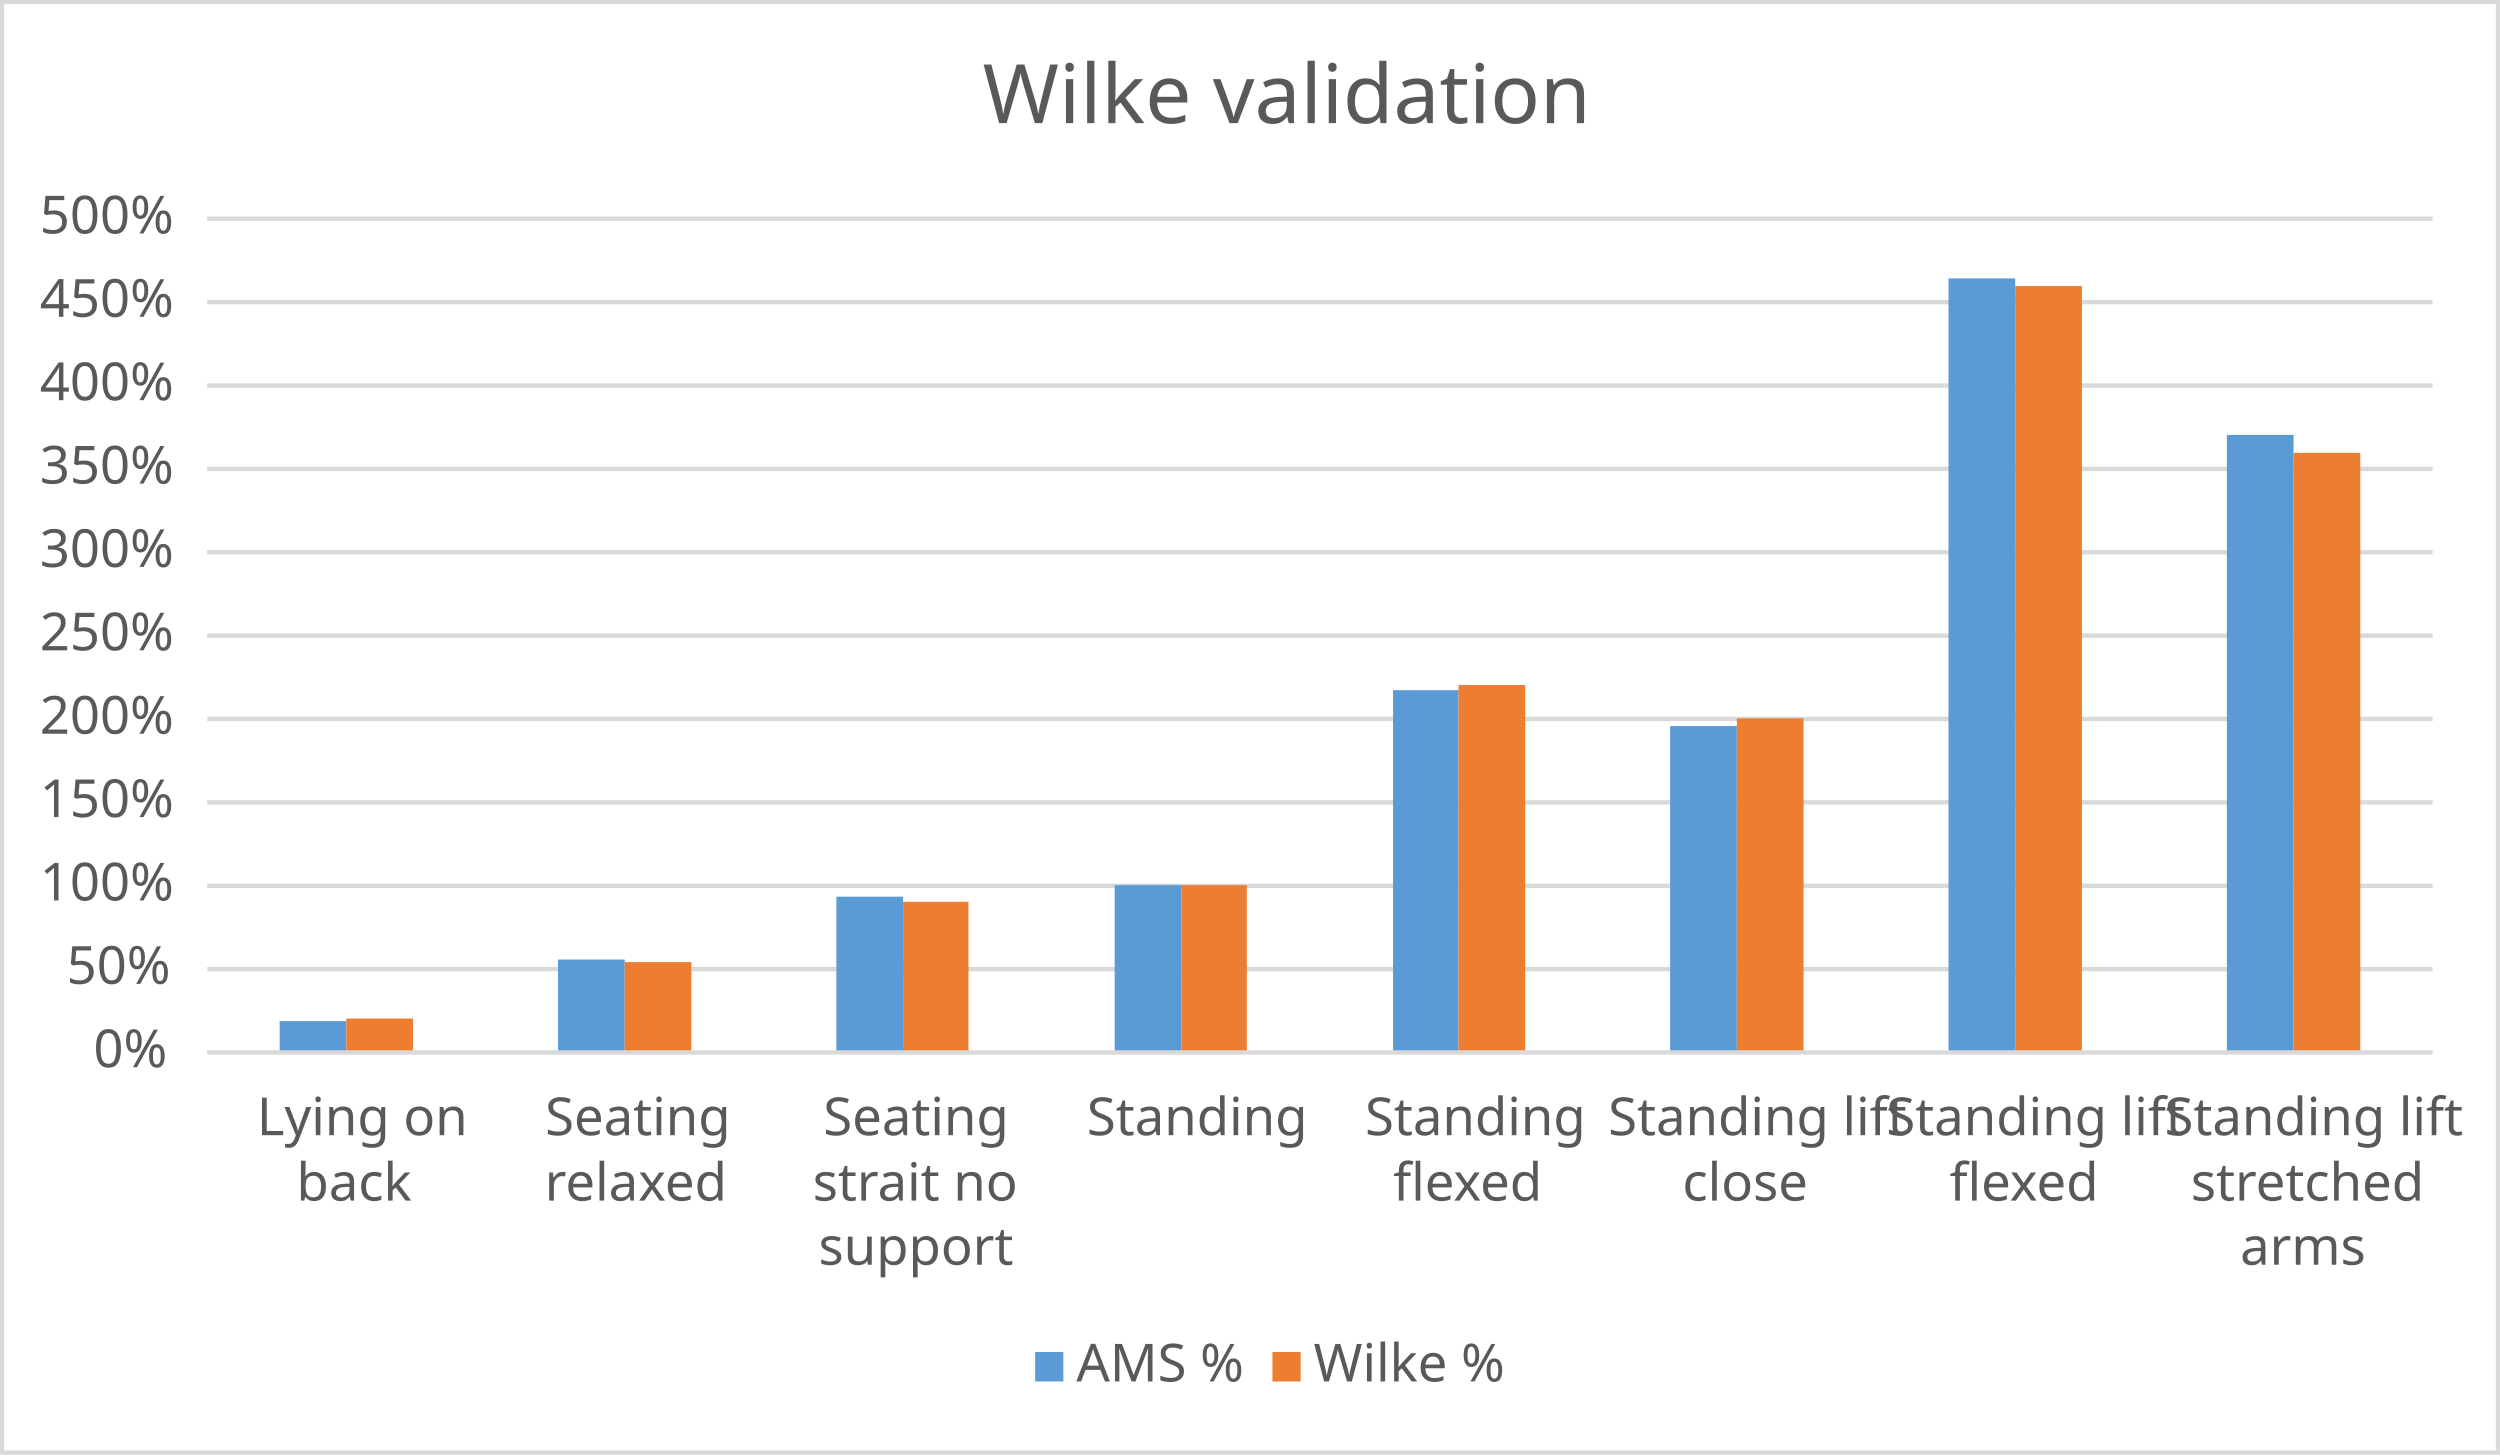
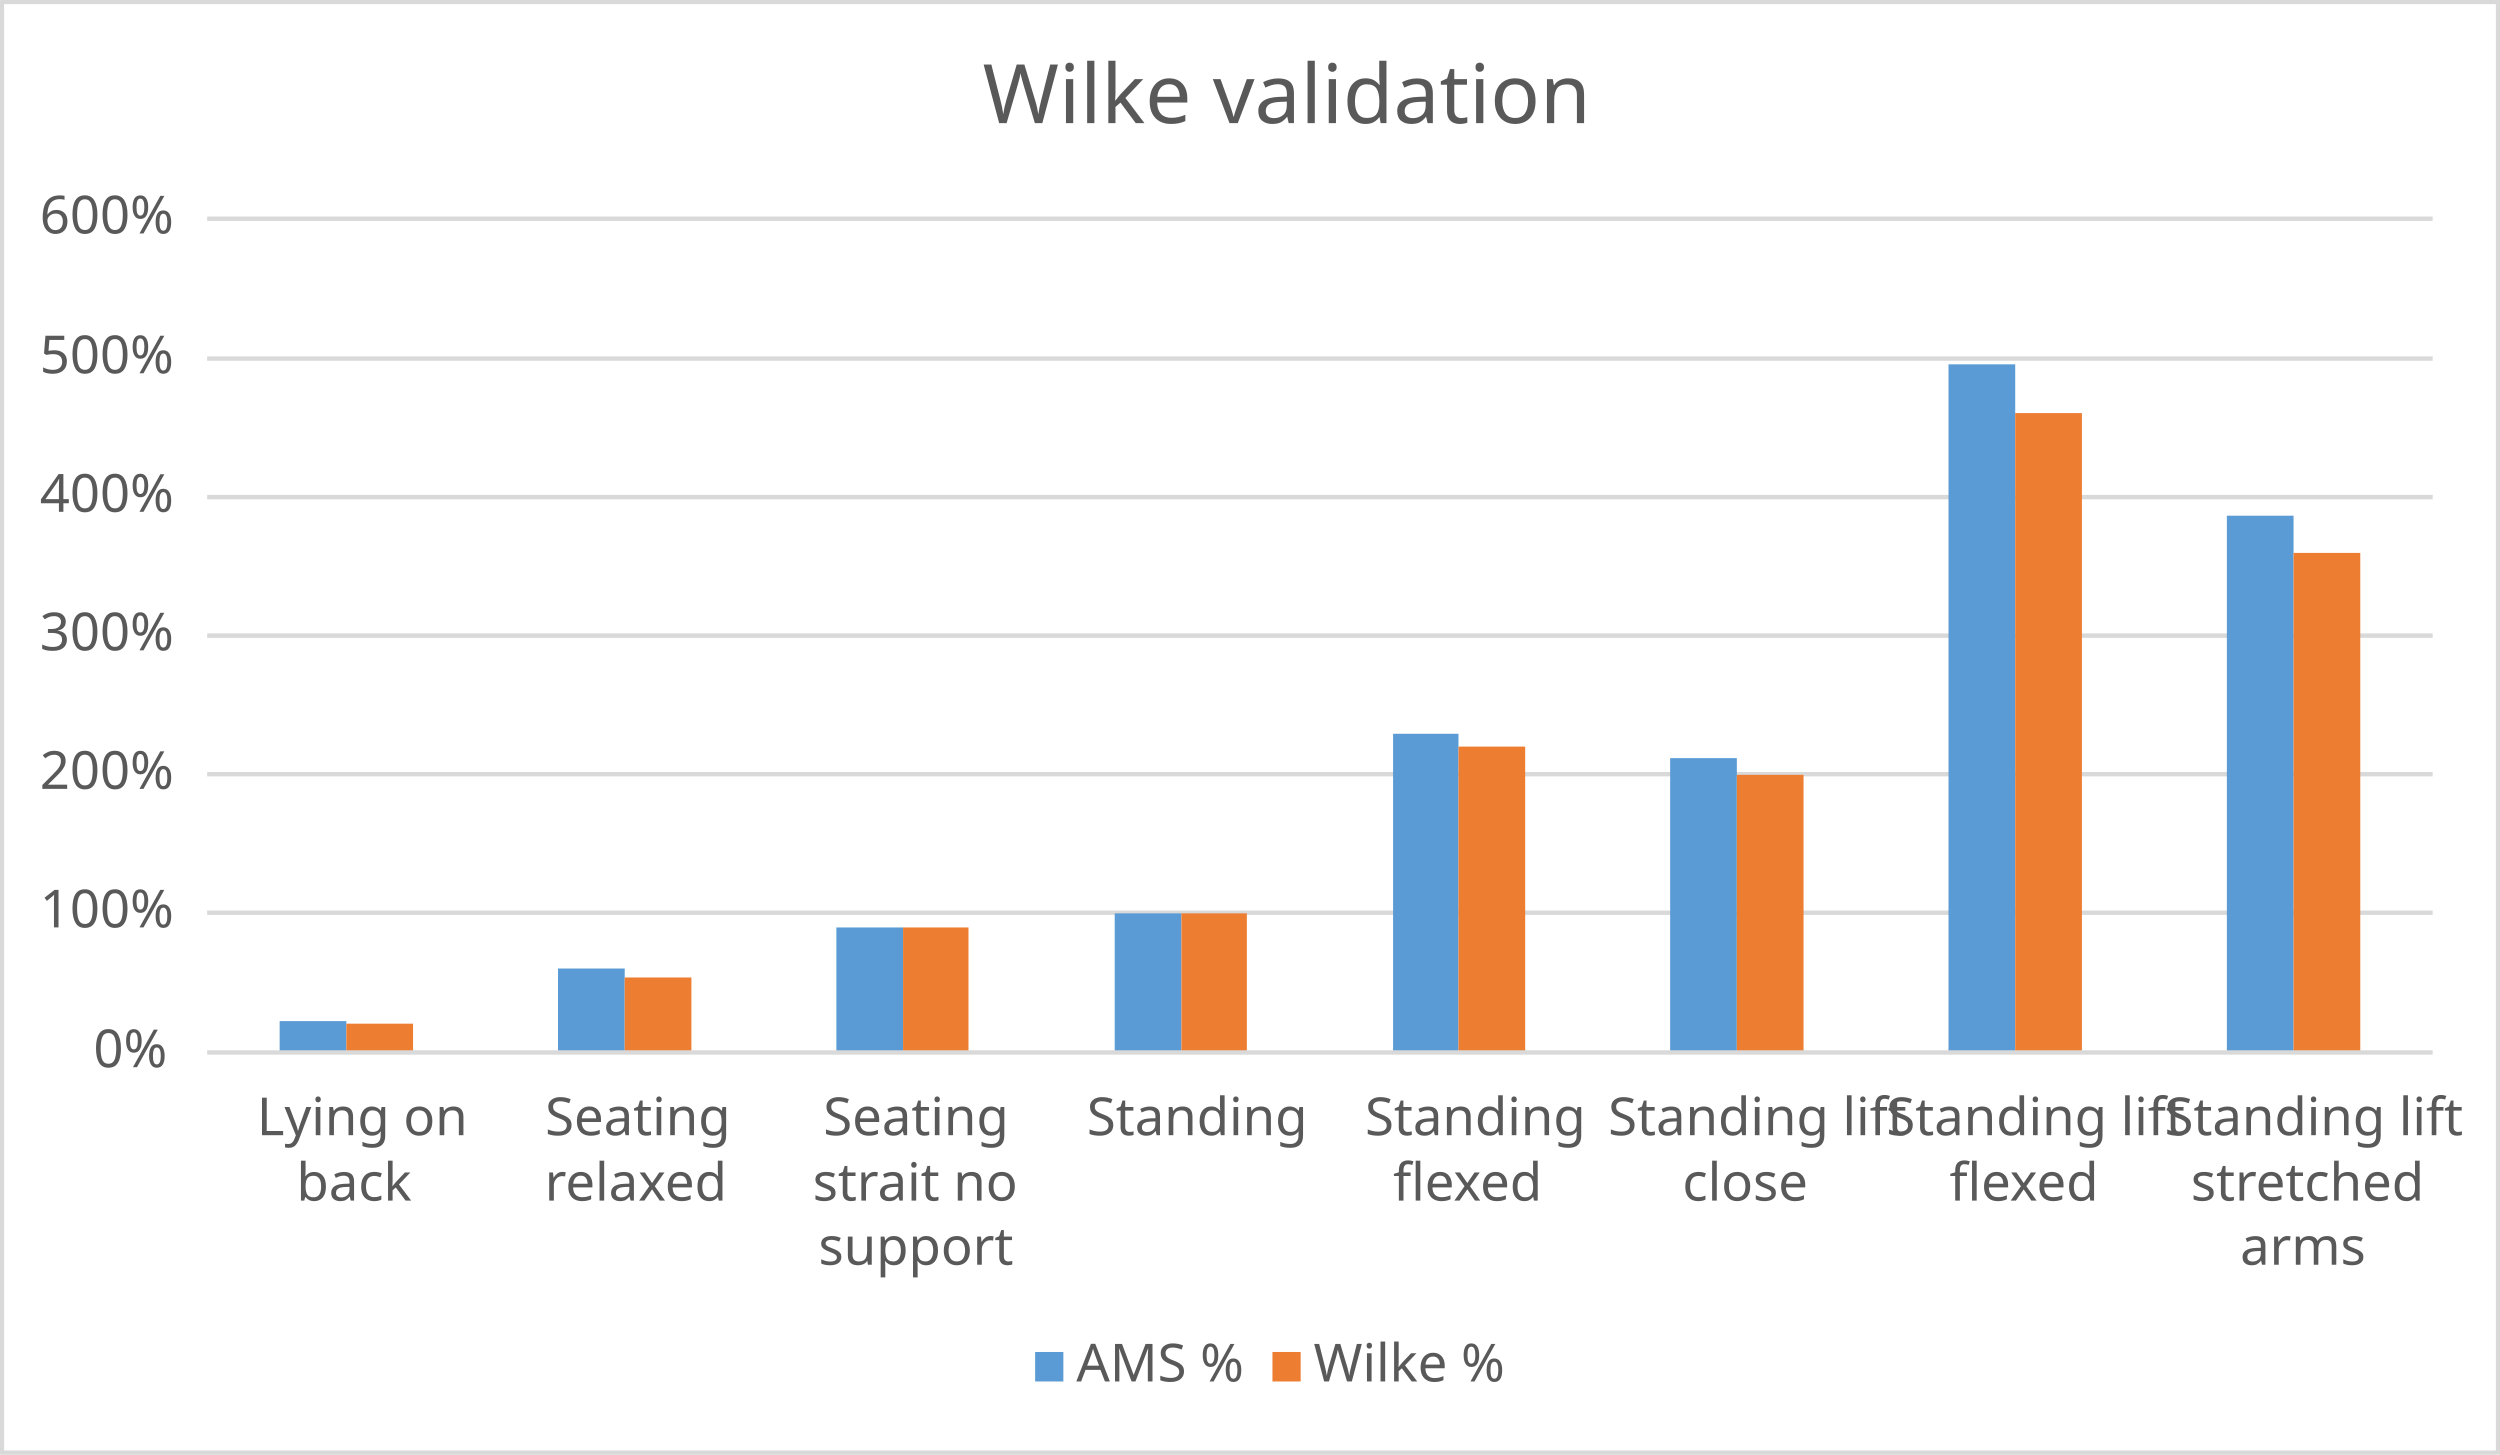
<svg xmlns="http://www.w3.org/2000/svg" width="1949" height="1134" xml:space="preserve" overflow="hidden">
  <defs>
    <clipPath id="clip0">
      <rect x="150" y="800" width="1949" height="1134" />
    </clipPath>
    <clipPath id="clip1">
      <rect x="151" y="800" width="1945" height="1131" />
    </clipPath>
    <clipPath id="clip2">
      <rect x="311" y="970" width="1738" height="653" />
    </clipPath>
    <clipPath id="clip3">
      <rect x="311" y="970" width="1738" height="653" />
    </clipPath>
    <clipPath id="clip4">
      <rect x="151" y="800" width="1945" height="1131" />
    </clipPath>
    <clipPath id="clip5">
      <rect x="151" y="800" width="1945" height="1131" />
    </clipPath>
    <clipPath id="clip6">
      <rect x="151" y="800" width="1945" height="1131" />
    </clipPath>
    <clipPath id="clip7">
      <rect x="151" y="800" width="1945" height="1131" />
    </clipPath>
    <clipPath id="clip8">
      <rect x="151" y="800" width="1945" height="1131" />
    </clipPath>
    <clipPath id="clip9">
      <rect x="151" y="800" width="1945" height="1131" />
    </clipPath>
    <clipPath id="clip10">
      <rect x="151" y="800" width="1945" height="1131" />
    </clipPath>
    <clipPath id="clip11">
      <rect x="151" y="800" width="1945" height="1131" />
    </clipPath>
    <clipPath id="clip12">
      <rect x="151" y="800" width="1945" height="1131" />
    </clipPath>
    <clipPath id="clip13">
      <rect x="151" y="800" width="1945" height="1131" />
    </clipPath>
    <clipPath id="clip14">
      <rect x="151" y="800" width="1945" height="1131" />
    </clipPath>
    <clipPath id="clip15">
      <rect x="151" y="800" width="1945" height="1131" />
    </clipPath>
    <clipPath id="clip16">
      <rect x="151" y="800" width="1945" height="1131" />
    </clipPath>
    <clipPath id="clip17">
      <rect x="151" y="800" width="1945" height="1131" />
    </clipPath>
    <clipPath id="clip18">
      <rect x="151" y="800" width="1945" height="1131" />
    </clipPath>
    <clipPath id="clip19">
      <rect x="151" y="800" width="1945" height="1131" />
    </clipPath>
    <clipPath id="clip20">
      <rect x="151" y="800" width="1945" height="1131" />
    </clipPath>
    <clipPath id="clip21">
      <rect x="151" y="800" width="1945" height="1131" />
    </clipPath>
    <clipPath id="clip22">
      <rect x="151" y="800" width="1945" height="1131" />
    </clipPath>
    <clipPath id="clip23">
      <rect x="151" y="800" width="1945" height="1131" />
    </clipPath>
    <clipPath id="clip24">
      <rect x="151" y="800" width="1945" height="1131" />
    </clipPath>
    <clipPath id="clip25">
      <rect x="151" y="800" width="1945" height="1131" />
    </clipPath>
    <clipPath id="clip26">
      <rect x="151" y="800" width="1945" height="1131" />
    </clipPath>
    <clipPath id="clip27">
      <rect x="151" y="800" width="1945" height="1131" />
    </clipPath>
    <clipPath id="clip28">
      <rect x="151" y="800" width="1945" height="1131" />
    </clipPath>
    <clipPath id="clip29">
      <rect x="151" y="800" width="1945" height="1131" />
    </clipPath>
    <clipPath id="clip30">
      <rect x="151" y="800" width="1945" height="1131" />
    </clipPath>
    <clipPath id="clip31">
      <rect x="151" y="800" width="1945" height="1131" />
    </clipPath>
    <clipPath id="clip32">
      <rect x="151" y="800" width="1945" height="1131" />
    </clipPath>
    <clipPath id="clip33">
      <rect x="151" y="800" width="1945" height="1131" />
    </clipPath>
-     <clipPath id="clip34">
-       <rect x="151" y="800" width="1945" height="1131" />
-     </clipPath>
-     <clipPath id="clip35">
-       <rect x="151" y="800" width="1945" height="1131" />
-     </clipPath>
-     <clipPath id="clip36">
-       <rect x="151" y="800" width="1945" height="1131" />
-     </clipPath>
-     <clipPath id="clip37">
-       <rect x="151" y="800" width="1945" height="1131" />
-     </clipPath>
  </defs>
  <g clip-path="url(#clip0)" transform="translate(-150 -800)">
    <rect x="151" y="801" width="1946" height="1131" fill="#FFFFFF" />
    <g clip-path="url(#clip1)">
-       <path d="M311.5 1555.55 2046.5 1555.55M311.5 1490.55 2046.5 1490.55M311.5 1425.55 2046.5 1425.55M311.5 1360.54 2046.5 1360.54M311.5 1295.54 2046.5 1295.54M311.5 1230.54 2046.5 1230.54M311.5 1165.54 2046.5 1165.54M311.5 1100.54 2046.5 1100.54M311.5 1035.53 2046.5 1035.53M311.5 970.5 2046.5 970.5" stroke="#D9D9D9" stroke-width="3.438" stroke-linejoin="round" stroke-miterlimit="10" fill="none" />
+       <path d="M311.5 1511.55 2046.5 1511.55M311.5 1403.55 2046.5 1403.55M311.5 1295.54 2046.5 1295.54M311.5 1187.54 2046.5 1187.54M311.5 1079.54 2046.5 1079.54M311.5 970.5 2046.5 970.5" stroke="#D9D9D9" stroke-width="3.438" stroke-linejoin="round" stroke-miterlimit="10" fill="none" />
    </g>
    <g clip-path="url(#clip2)">
-       <path d="M368.012 1596.05 420.014 1596.05 420.014 1620 368.012 1620ZM585.019 1548.05 637.021 1548.05 637.021 1620 585.019 1620ZM802.026 1499.05 854.028 1499.05 854.028 1620 802.026 1620ZM1019.03 1490.05 1071.04 1490.05 1071.04 1620 1019.03 1620ZM1236.04 1338.04 1287.04 1338.04 1287.04 1620 1236.04 1620ZM1452.05 1366.04 1504.05 1366.04 1504.05 1620 1452.05 1620ZM1669.05 1017.03 1721.06 1017.03 1721.06 1620 1669.05 1620ZM1886.06 1139.04 1938.06 1139.04 1938.06 1620 1886.06 1620Z" fill="#5B9BD5" />
+       <path d="M368.012 1596.05 420.014 1596.05 420.014 1620 368.012 1620ZM585.019 1555.05 637.021 1555.05 637.021 1620 585.019 1620ZM802.026 1523.05 854.028 1523.05 854.028 1620 802.026 1620ZM1019.03 1512.05 1071.04 1512.05 1071.04 1620 1019.03 1620ZM1236.04 1372.05 1287.04 1372.05 1287.04 1620 1236.04 1620ZM1452.05 1391.05 1504.05 1391.05 1504.05 1620 1452.05 1620ZM1669.05 1084.04 1721.06 1084.04 1721.06 1620 1669.05 1620ZM1886.06 1202.04 1938.06 1202.04 1938.06 1620 1886.06 1620Z" fill="#5B9BD5" />
    </g>
    <g clip-path="url(#clip3)">
-       <path d="M420.014 1594.05 472.015 1594.05 472.015 1620 420.014 1620ZM637.021 1550.05 689.023 1550.05 689.023 1620 637.021 1620ZM854.028 1503.05 905.03 1503.05 905.03 1620 854.028 1620ZM1071.04 1490.05 1122.04 1490.05 1122.04 1620 1071.04 1620ZM1287.04 1334.04 1339.04 1334.04 1339.04 1620 1287.04 1620ZM1504.05 1360.04 1556.05 1360.04 1556.05 1620 1504.05 1620ZM1721.06 1023.03 1773.06 1023.03 1773.06 1620 1721.06 1620ZM1938.06 1153.04 1990.07 1153.04 1990.07 1620 1938.06 1620Z" fill="#ED7D31" />
+       <path d="M420.014 1598.05 472.015 1598.05 472.015 1620 420.014 1620ZM637.021 1562.05 689.023 1562.05 689.023 1620 637.021 1620ZM854.028 1523.05 905.03 1523.05 905.03 1620 854.028 1620ZM1071.04 1512.05 1122.04 1512.05 1122.04 1620 1071.04 1620ZM1287.04 1382.05 1339.04 1382.05 1339.04 1620 1287.04 1620ZM1504.05 1404.05 1556.05 1404.05 1556.05 1620 1504.05 1620ZM1721.06 1122.04 1773.06 1122.04 1773.06 1620 1721.06 1620ZM1938.06 1231.04 1990.07 1231.04 1990.07 1620 1938.06 1620Z" fill="#ED7D31" />
    </g>
    <g clip-path="url(#clip4)">
      <path d="M311.5 1620.5 2046.5 1620.5" stroke="#D9D9D9" stroke-width="3.438" stroke-linejoin="round" stroke-miterlimit="10" fill="none" fill-rule="evenodd" />
    </g>
    <g clip-path="url(#clip5)">
      <text fill="#595959" font-family="Calibri,Calibri_MSFontService,sans-serif" font-weight="400" font-size="41" transform="matrix(1 0 0 1 222.842 1632)">0%</text>
    </g>
    <g clip-path="url(#clip6)">
-       <text fill="#595959" font-family="Calibri,Calibri_MSFontService,sans-serif" font-weight="400" font-size="41" transform="matrix(1 0 0 1 201.942 1567)">50%</text>
+       <text fill="#595959" font-family="Calibri,Calibri_MSFontService,sans-serif" font-weight="400" font-size="41" transform="matrix(1 0 0 1 181.042 1523)">100%</text>
    </g>
    <g clip-path="url(#clip7)">
-       <text fill="#595959" font-family="Calibri,Calibri_MSFontService,sans-serif" font-weight="400" font-size="41" transform="matrix(1 0 0 1 181.042 1502)">100%</text>
+       <text fill="#595959" font-family="Calibri,Calibri_MSFontService,sans-serif" font-weight="400" font-size="41" transform="matrix(1 0 0 1 181.042 1415)">200%</text>
    </g>
    <g clip-path="url(#clip8)">
-       <text fill="#595959" font-family="Calibri,Calibri_MSFontService,sans-serif" font-weight="400" font-size="41" transform="matrix(1 0 0 1 181.042 1437)">150%</text>
+       <text fill="#595959" font-family="Calibri,Calibri_MSFontService,sans-serif" font-weight="400" font-size="41" transform="matrix(1 0 0 1 181.042 1307)">300%</text>
    </g>
    <g clip-path="url(#clip9)">
-       <text fill="#595959" font-family="Calibri,Calibri_MSFontService,sans-serif" font-weight="400" font-size="41" transform="matrix(1 0 0 1 181.042 1372)">200%</text>
+       <text fill="#595959" font-family="Calibri,Calibri_MSFontService,sans-serif" font-weight="400" font-size="41" transform="matrix(1 0 0 1 181.042 1199)">400%</text>
    </g>
    <g clip-path="url(#clip10)">
-       <text fill="#595959" font-family="Calibri,Calibri_MSFontService,sans-serif" font-weight="400" font-size="41" transform="matrix(1 0 0 1 181.042 1307)">250%</text>
+       <text fill="#595959" font-family="Calibri,Calibri_MSFontService,sans-serif" font-weight="400" font-size="41" transform="matrix(1 0 0 1 181.042 1091)">500%</text>
    </g>
    <g clip-path="url(#clip11)">
-       <text fill="#595959" font-family="Calibri,Calibri_MSFontService,sans-serif" font-weight="400" font-size="41" transform="matrix(1 0 0 1 181.042 1242)">300%</text>
+       <text fill="#595959" font-family="Calibri,Calibri_MSFontService,sans-serif" font-weight="400" font-size="41" transform="matrix(1 0 0 1 181.042 982)">600%</text>
    </g>
    <g clip-path="url(#clip12)">
-       <text fill="#595959" font-family="Calibri,Calibri_MSFontService,sans-serif" font-weight="400" font-size="41" transform="matrix(1 0 0 1 181.042 1177)">350%</text>
+       <text fill="#595959" font-family="Calibri,Calibri_MSFontService,sans-serif" font-weight="400" font-size="41" transform="matrix(1 0 0 1 350.27 1685)">Lying on</text>
    </g>
    <g clip-path="url(#clip13)">
-       <text fill="#595959" font-family="Calibri,Calibri_MSFontService,sans-serif" font-weight="400" font-size="41" transform="matrix(1 0 0 1 181.042 1112)">400%</text>
+       <text fill="#595959" font-family="Calibri,Calibri_MSFontService,sans-serif" font-weight="400" font-size="41" transform="matrix(1 0 0 1 381.128 1736)">back</text>
    </g>
    <g clip-path="url(#clip14)">
-       <text fill="#595959" font-family="Calibri,Calibri_MSFontService,sans-serif" font-weight="400" font-size="41" transform="matrix(1 0 0 1 181.042 1047)">450%</text>
+       <text fill="#595959" font-family="Calibri,Calibri_MSFontService,sans-serif" font-weight="400" font-size="41" transform="matrix(1 0 0 1 575 1685)">Seating</text>
    </g>
    <g clip-path="url(#clip15)">
-       <text fill="#595959" font-family="Calibri,Calibri_MSFontService,sans-serif" font-weight="400" font-size="41" transform="matrix(1 0 0 1 181.042 982)">500%</text>
+       <text fill="#595959" font-family="Calibri,Calibri_MSFontService,sans-serif" font-weight="400" font-size="41" transform="matrix(1 0 0 1 574.691 1736)">relaxed</text>
    </g>
    <g clip-path="url(#clip16)">
-       <text fill="#595959" font-family="Calibri,Calibri_MSFontService,sans-serif" font-weight="400" font-size="41" transform="matrix(1 0 0 1 350.27 1685)">Lying on</text>
+       <text fill="#595959" font-family="Calibri,Calibri_MSFontService,sans-serif" font-weight="400" font-size="41" transform="matrix(1 0 0 1 791.87 1685)">Seating</text>
    </g>
    <g clip-path="url(#clip17)">
-       <text fill="#595959" font-family="Calibri,Calibri_MSFontService,sans-serif" font-weight="400" font-size="41" transform="matrix(1 0 0 1 381.128 1736)">back</text>
+       <text fill="#595959" font-family="Calibri,Calibri_MSFontService,sans-serif" font-weight="400" font-size="41" transform="matrix(1 0 0 1 783.608 1736)">strait no</text>
    </g>
    <g clip-path="url(#clip18)">
-       <text fill="#595959" font-family="Calibri,Calibri_MSFontService,sans-serif" font-weight="400" font-size="41" transform="matrix(1 0 0 1 575 1685)">Seating</text>
+       <text fill="#595959" font-family="Calibri,Calibri_MSFontService,sans-serif" font-weight="400" font-size="41" transform="matrix(1 0 0 1 788.111 1786)">support</text>
    </g>
    <g clip-path="url(#clip19)">
-       <text fill="#595959" font-family="Calibri,Calibri_MSFontService,sans-serif" font-weight="400" font-size="41" transform="matrix(1 0 0 1 574.691 1736)">relaxed</text>
+       <text fill="#595959" font-family="Calibri,Calibri_MSFontService,sans-serif" font-weight="400" font-size="41" transform="matrix(1 0 0 1 997.327 1685)">Standing</text>
    </g>
    <g clip-path="url(#clip20)">
-       <text fill="#595959" font-family="Calibri,Calibri_MSFontService,sans-serif" font-weight="400" font-size="41" transform="matrix(1 0 0 1 791.87 1685)">Seating</text>
+       <text fill="#595959" font-family="Calibri,Calibri_MSFontService,sans-serif" font-weight="400" font-size="41" transform="matrix(1 0 0 1 1214.2 1685)">Standing</text>
    </g>
    <g clip-path="url(#clip21)">
-       <text fill="#595959" font-family="Calibri,Calibri_MSFontService,sans-serif" font-weight="400" font-size="41" transform="matrix(1 0 0 1 783.608 1736)">strait no</text>
+       <text fill="#595959" font-family="Calibri,Calibri_MSFontService,sans-serif" font-weight="400" font-size="41" transform="matrix(1 0 0 1 1236.08 1736)">flexed</text>
    </g>
    <g clip-path="url(#clip22)">
-       <text fill="#595959" font-family="Calibri,Calibri_MSFontService,sans-serif" font-weight="400" font-size="41" transform="matrix(1 0 0 1 788.111 1786)">support</text>
+       <text fill="#595959" font-family="Calibri,Calibri_MSFontService,sans-serif" font-weight="400" font-size="41" transform="matrix(1 0 0 1 1403.74 1685)">Standing lift</text>
    </g>
    <g clip-path="url(#clip23)">
-       <text fill="#595959" font-family="Calibri,Calibri_MSFontService,sans-serif" font-weight="400" font-size="41" transform="matrix(1 0 0 1 997.327 1685)">Standing</text>
+       <text fill="#595959" font-family="Calibri,Calibri_MSFontService,sans-serif" font-weight="400" font-size="41" transform="matrix(1 0 0 1 1461.62 1736)">close</text>
    </g>
    <g clip-path="url(#clip24)">
-       <text fill="#595959" font-family="Calibri,Calibri_MSFontService,sans-serif" font-weight="400" font-size="41" transform="matrix(1 0 0 1 1214.2 1685)">Standing</text>
+       <text fill="#595959" font-family="Calibri,Calibri_MSFontService,sans-serif" font-weight="400" font-size="41" transform="matrix(1 0 0 1 1620.61 1685)">Standing lift</text>
    </g>
    <g clip-path="url(#clip25)">
-       <text fill="#595959" font-family="Calibri,Calibri_MSFontService,sans-serif" font-weight="400" font-size="41" transform="matrix(1 0 0 1 1236.08 1736)">flexed</text>
+       <text fill="#595959" font-family="Calibri,Calibri_MSFontService,sans-serif" font-weight="400" font-size="41" transform="matrix(1 0 0 1 1669.82 1736)">flexed</text>
    </g>
    <g clip-path="url(#clip26)">
-       <text fill="#595959" font-family="Calibri,Calibri_MSFontService,sans-serif" font-weight="400" font-size="41" transform="matrix(1 0 0 1 1403.74 1685)">Standing lift</text>
+       <text fill="#595959" font-family="Calibri,Calibri_MSFontService,sans-serif" font-weight="400" font-size="41" transform="matrix(1 0 0 1 1837.48 1685)">Standing lift</text>
    </g>
    <g clip-path="url(#clip27)">
-       <text fill="#595959" font-family="Calibri,Calibri_MSFontService,sans-serif" font-weight="400" font-size="41" transform="matrix(1 0 0 1 1461.62 1736)">close</text>
+       <text fill="#595959" font-family="Calibri,Calibri_MSFontService,sans-serif" font-weight="400" font-size="41" transform="matrix(1 0 0 1 1858.01 1736)">stretched</text>
    </g>
    <g clip-path="url(#clip28)">
-       <text fill="#595959" font-family="Calibri,Calibri_MSFontService,sans-serif" font-weight="400" font-size="41" transform="matrix(1 0 0 1 1620.61 1685)">Standing lift</text>
+       <text fill="#595959" font-family="Calibri,Calibri_MSFontService,sans-serif" font-weight="400" font-size="41" transform="matrix(1 0 0 1 1896.41 1786)">arms</text>
    </g>
    <g clip-path="url(#clip29)">
-       <text fill="#595959" font-family="Calibri,Calibri_MSFontService,sans-serif" font-weight="400" font-size="41" transform="matrix(1 0 0 1 1669.82 1736)">flexed</text>
+       <text fill="#595959" font-family="Calibri,Calibri_MSFontService,sans-serif" font-weight="400" font-size="64" transform="matrix(1 0 0 1 916.071 896)">Wilke validation</text>
    </g>
    <g clip-path="url(#clip30)">
-       <text fill="#595959" font-family="Calibri,Calibri_MSFontService,sans-serif" font-weight="400" font-size="41" transform="matrix(1 0 0 1 1837.48 1685)">Standing lift</text>
+       <rect x="957" y="1854" width="22" height="23" fill="#5B9BD5" />
    </g>
    <g clip-path="url(#clip31)">
-       <text fill="#595959" font-family="Calibri,Calibri_MSFontService,sans-serif" font-weight="400" font-size="41" transform="matrix(1 0 0 1 1858.01 1736)">stretched</text>
+       <text fill="#595959" font-family="Calibri,Calibri_MSFontService,sans-serif" font-weight="400" font-size="41" transform="matrix(1 0 0 1 989.085 1877)">AMS %</text>
    </g>
    <g clip-path="url(#clip32)">
-       <text fill="#595959" font-family="Calibri,Calibri_MSFontService,sans-serif" font-weight="400" font-size="41" transform="matrix(1 0 0 1 1896.41 1786)">arms</text>
+       <rect x="1142" y="1854" width="22" height="23" fill="#ED7D31" />
    </g>
    <g clip-path="url(#clip33)">
-       <text fill="#595959" font-family="Calibri,Calibri_MSFontService,sans-serif" font-weight="400" font-size="64" transform="matrix(1 0 0 1 916.071 896)">Wilke validation</text>
-     </g>
-     <g clip-path="url(#clip34)">
-       <rect x="957" y="1854" width="22" height="23" fill="#5B9BD5" />
-     </g>
-     <g clip-path="url(#clip35)">
-       <text fill="#595959" font-family="Calibri,Calibri_MSFontService,sans-serif" font-weight="400" font-size="41" transform="matrix(1 0 0 1 989.085 1877)">AMS %</text>
-     </g>
-     <g clip-path="url(#clip36)">
-       <rect x="1142" y="1854" width="22" height="23" fill="#ED7D31" />
-     </g>
-     <g clip-path="url(#clip37)">
      <text fill="#595959" font-family="Calibri,Calibri_MSFontService,sans-serif" font-weight="400" font-size="41" transform="matrix(1 0 0 1 1174.07 1877)">Wilke %</text>
    </g>
    <rect x="151.5" y="801.5" width="1946" height="1131" stroke="#D9D9D9" stroke-width="3.438" stroke-linejoin="round" stroke-miterlimit="10" fill="none" />
  </g>
</svg>
